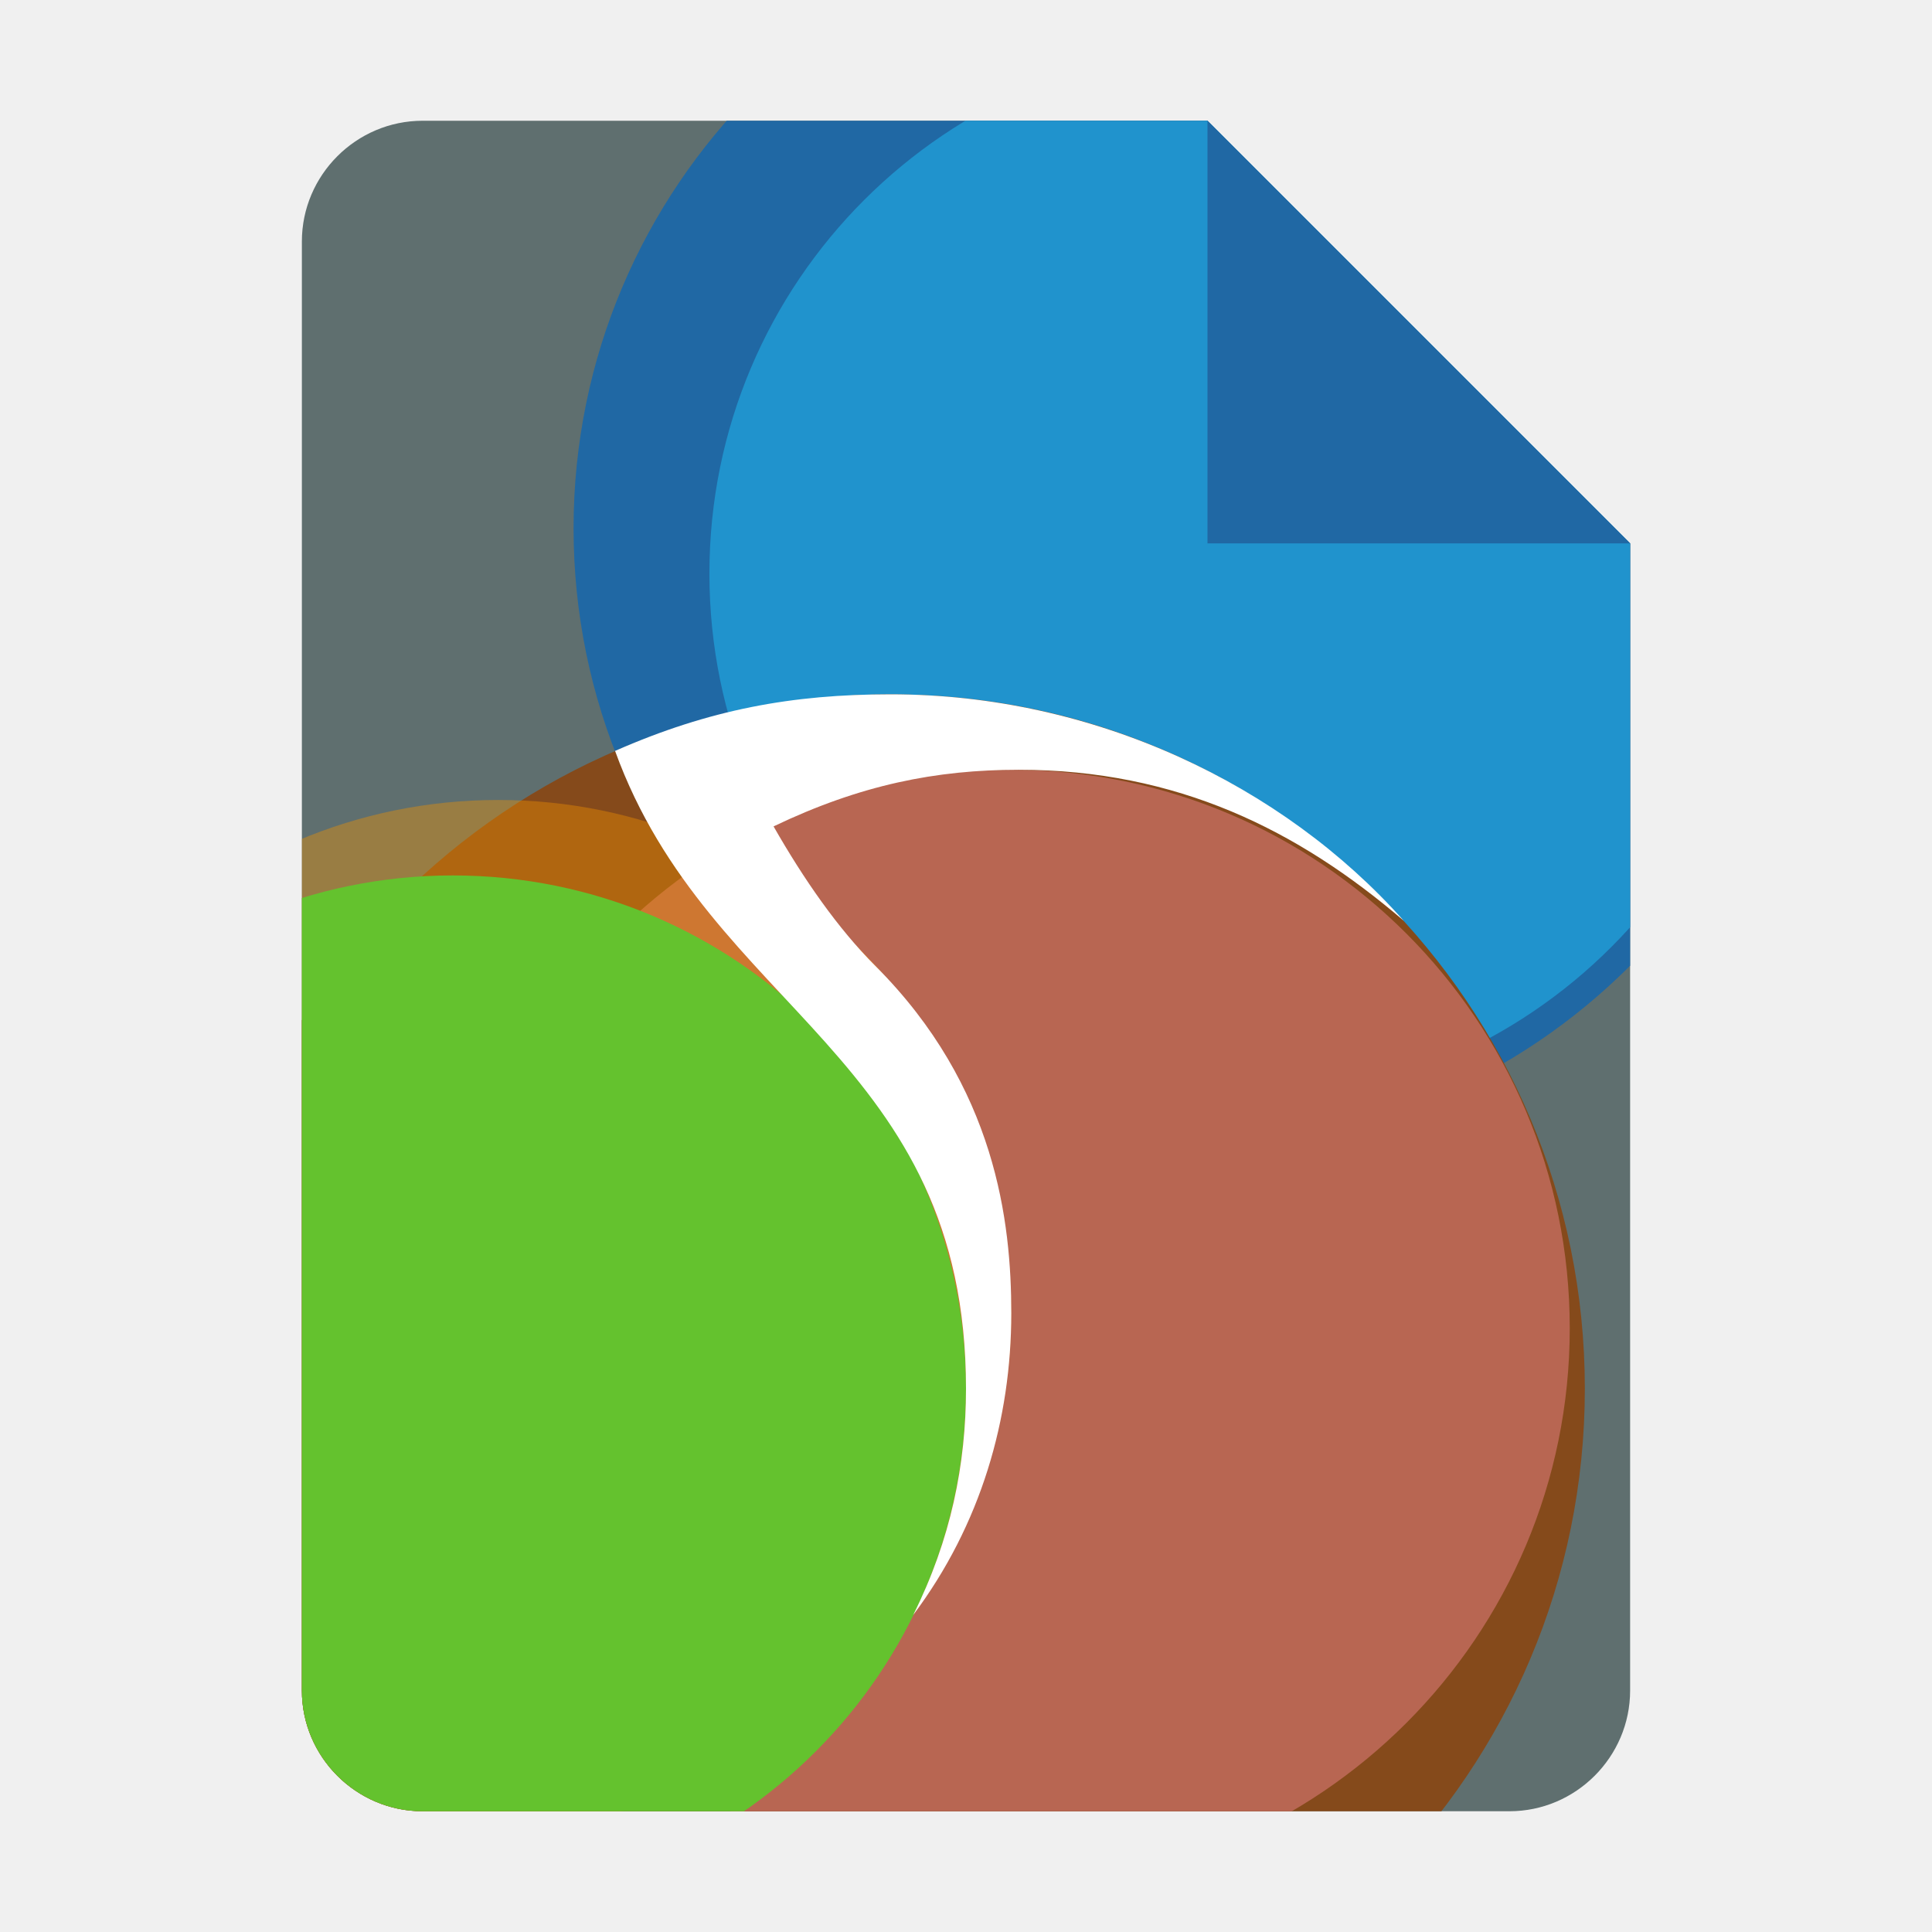
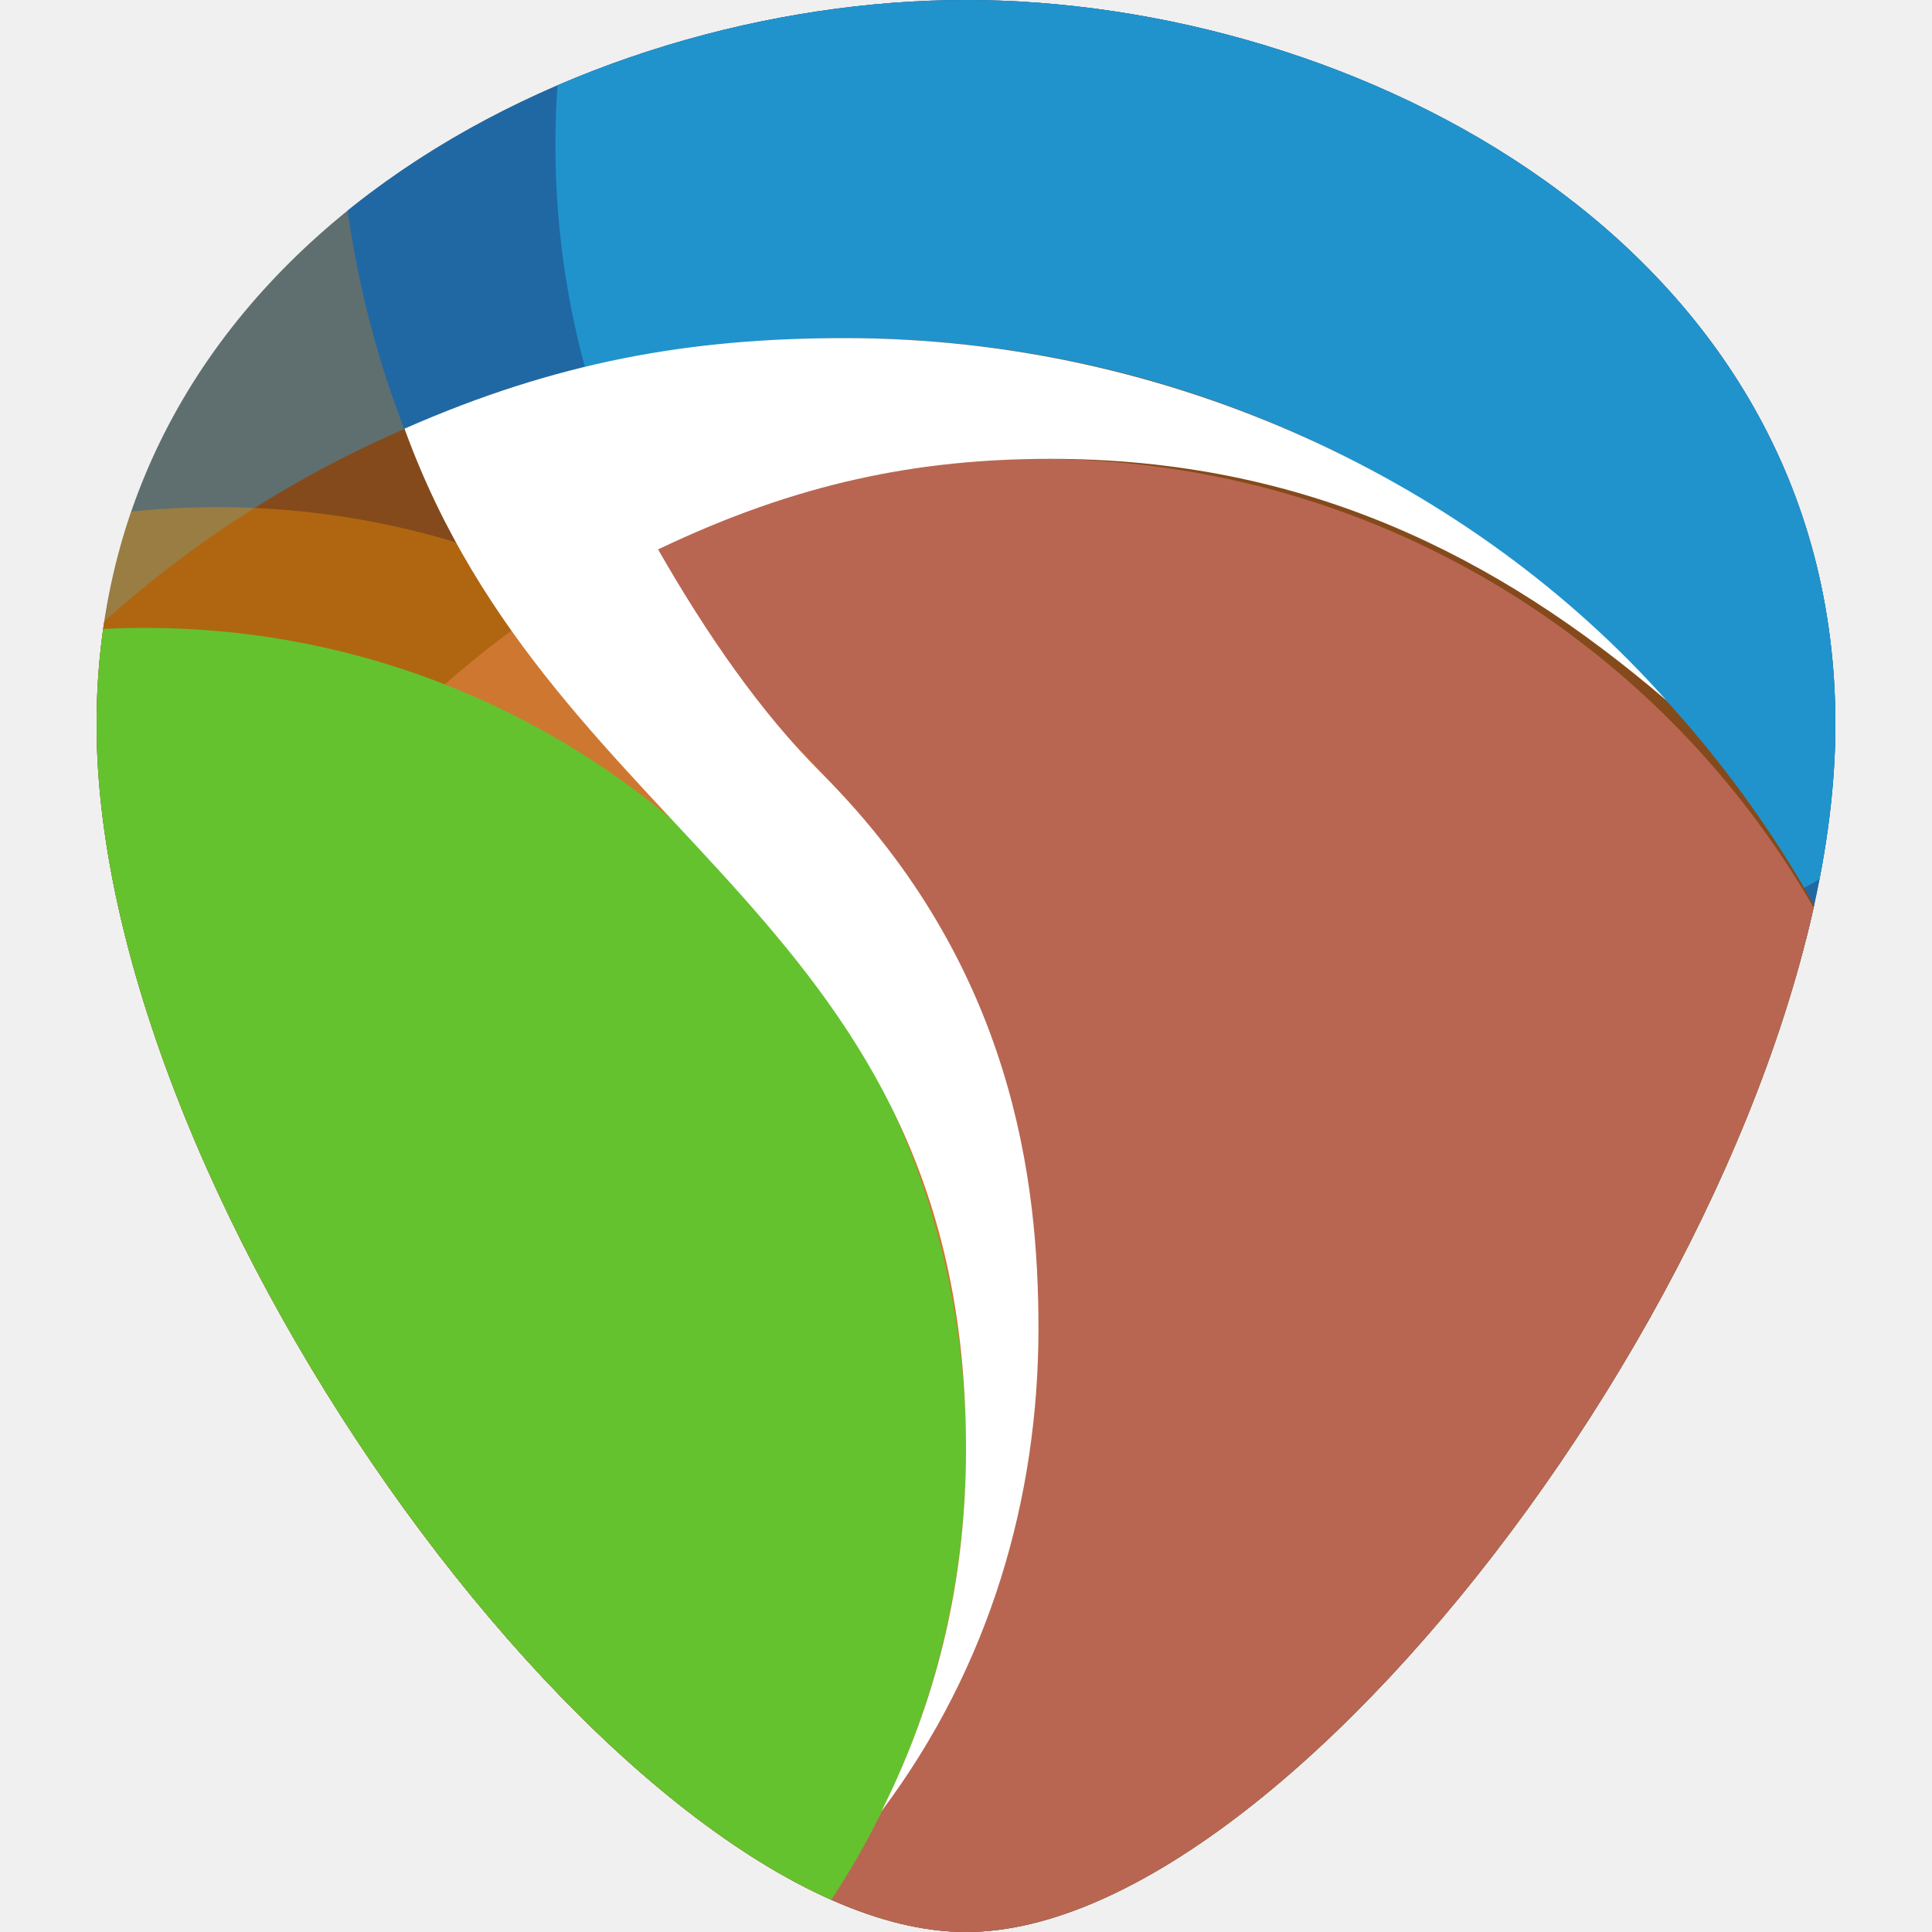
- <svg xmlns="http://www.w3.org/2000/svg" width="128" height="128" viewBox="0 0 128 128">
-   <defs>
-     <clipPath id="sheet">
-       <path d="M88 28L88 104C88 108.4 84.4 112 80 112L8 112C3.6 112 0 108.4 0 104L0 8C0 3.6 3.6 0 8 0L60 0Z" transform="translate(20 8)" />
-     </clipPath>
-   </defs>
-   <g clip-path="url(#sheet)">
-     <rect width="128" height="128" fill="#5F6F6F" />
-     <circle r="41" cx="79" cy="35" fill="#2068A4" />
-     <circle r="35" cx="82" cy="38" fill="#2093CD" />
-     <circle r="46" cx="59" cy="92" fill="#854A1B" />
-     <circle r="37" cx="67" cy="88" fill="#B86652" />
-     <circle r="34" cx="33" cy="87" fill="#F09000" opacity="40%" />
-     <circle r="34" cx="30" cy="92" fill="#64C22E" />
-     <path d="M26.75 5C21.25 5 16.25 6 10.5 8.75C12.5 12.25 14.75 15.5 17.25 18C25.25 26 26.25 35 26.25 41C26.25 48 24.25 55 19.75 61C22.25 56 23.25 51 23.25 46C23.25 24 6.25 21 0 3.75C6.25 1 11.75 0 18.25 0C31.75 0 44.25 6 52.25 15C45.25 9 37.25 5 26.75 5Z" fill="#FFFFFF" transform="translate(40.75 46)" />
-     <path d="M28 28L0 28L0 0Z" fill="#2068A4" transform="translate(80 8)" />
+ <svg xmlns="http://www.w3.org/2000/svg" width="16" height="16" viewBox="0 0 16 16">
+   <g transform="translate(0.8 0)">
+     <g transform="scale(0.2)">
+       <clipPath id="sheet">
+         <path d="M36 0C52 0 72 10 72 30C72 50 50 80 36 80C22 80 0 50 0 30C0 10 20 0 36 0Z" />
+       </clipPath>
+       <g clip-path="url(#sheet)">
+         <g transform="translate(-28 -32)">
+           <rect width="128" height="128" fill="#5F6F6F" />
+           <circle r="41" cx="79" cy="35" fill="#2068A4" />
+           <circle r="35" cx="82" cy="38" fill="#2093CD" />
+           <circle r="46" cx="59" cy="92" fill="#854A1B" />
+           <circle r="37" cx="67" cy="88" fill="#B86652" />
+           <circle r="34" cx="33" cy="87" fill="#F09000" opacity="40%" />
+           <circle r="34" cx="30" cy="92" fill="#64C22E" />
+           <path d="M26.75 5C21.25 5 16.25 6 10.5 8.75C12.5 12.25 14.75 15.5 17.25 18C25.25 26 26.25 35 26.25 41C26.25 48 24.25 55 19.75 61C22.25 56 23.25 51 23.25 46C23.25 24 6.25 21 0 3.75C6.25 1 11.75 0 18.25 0C31.75 0 44.25 6 52.25 15C45.25 9 37.25 5 26.75 5Z" fill="#FFFFFF" transform="translate(40.75 46)" />
+         </g>
+       </g>
+     </g>
  </g>
</svg>
